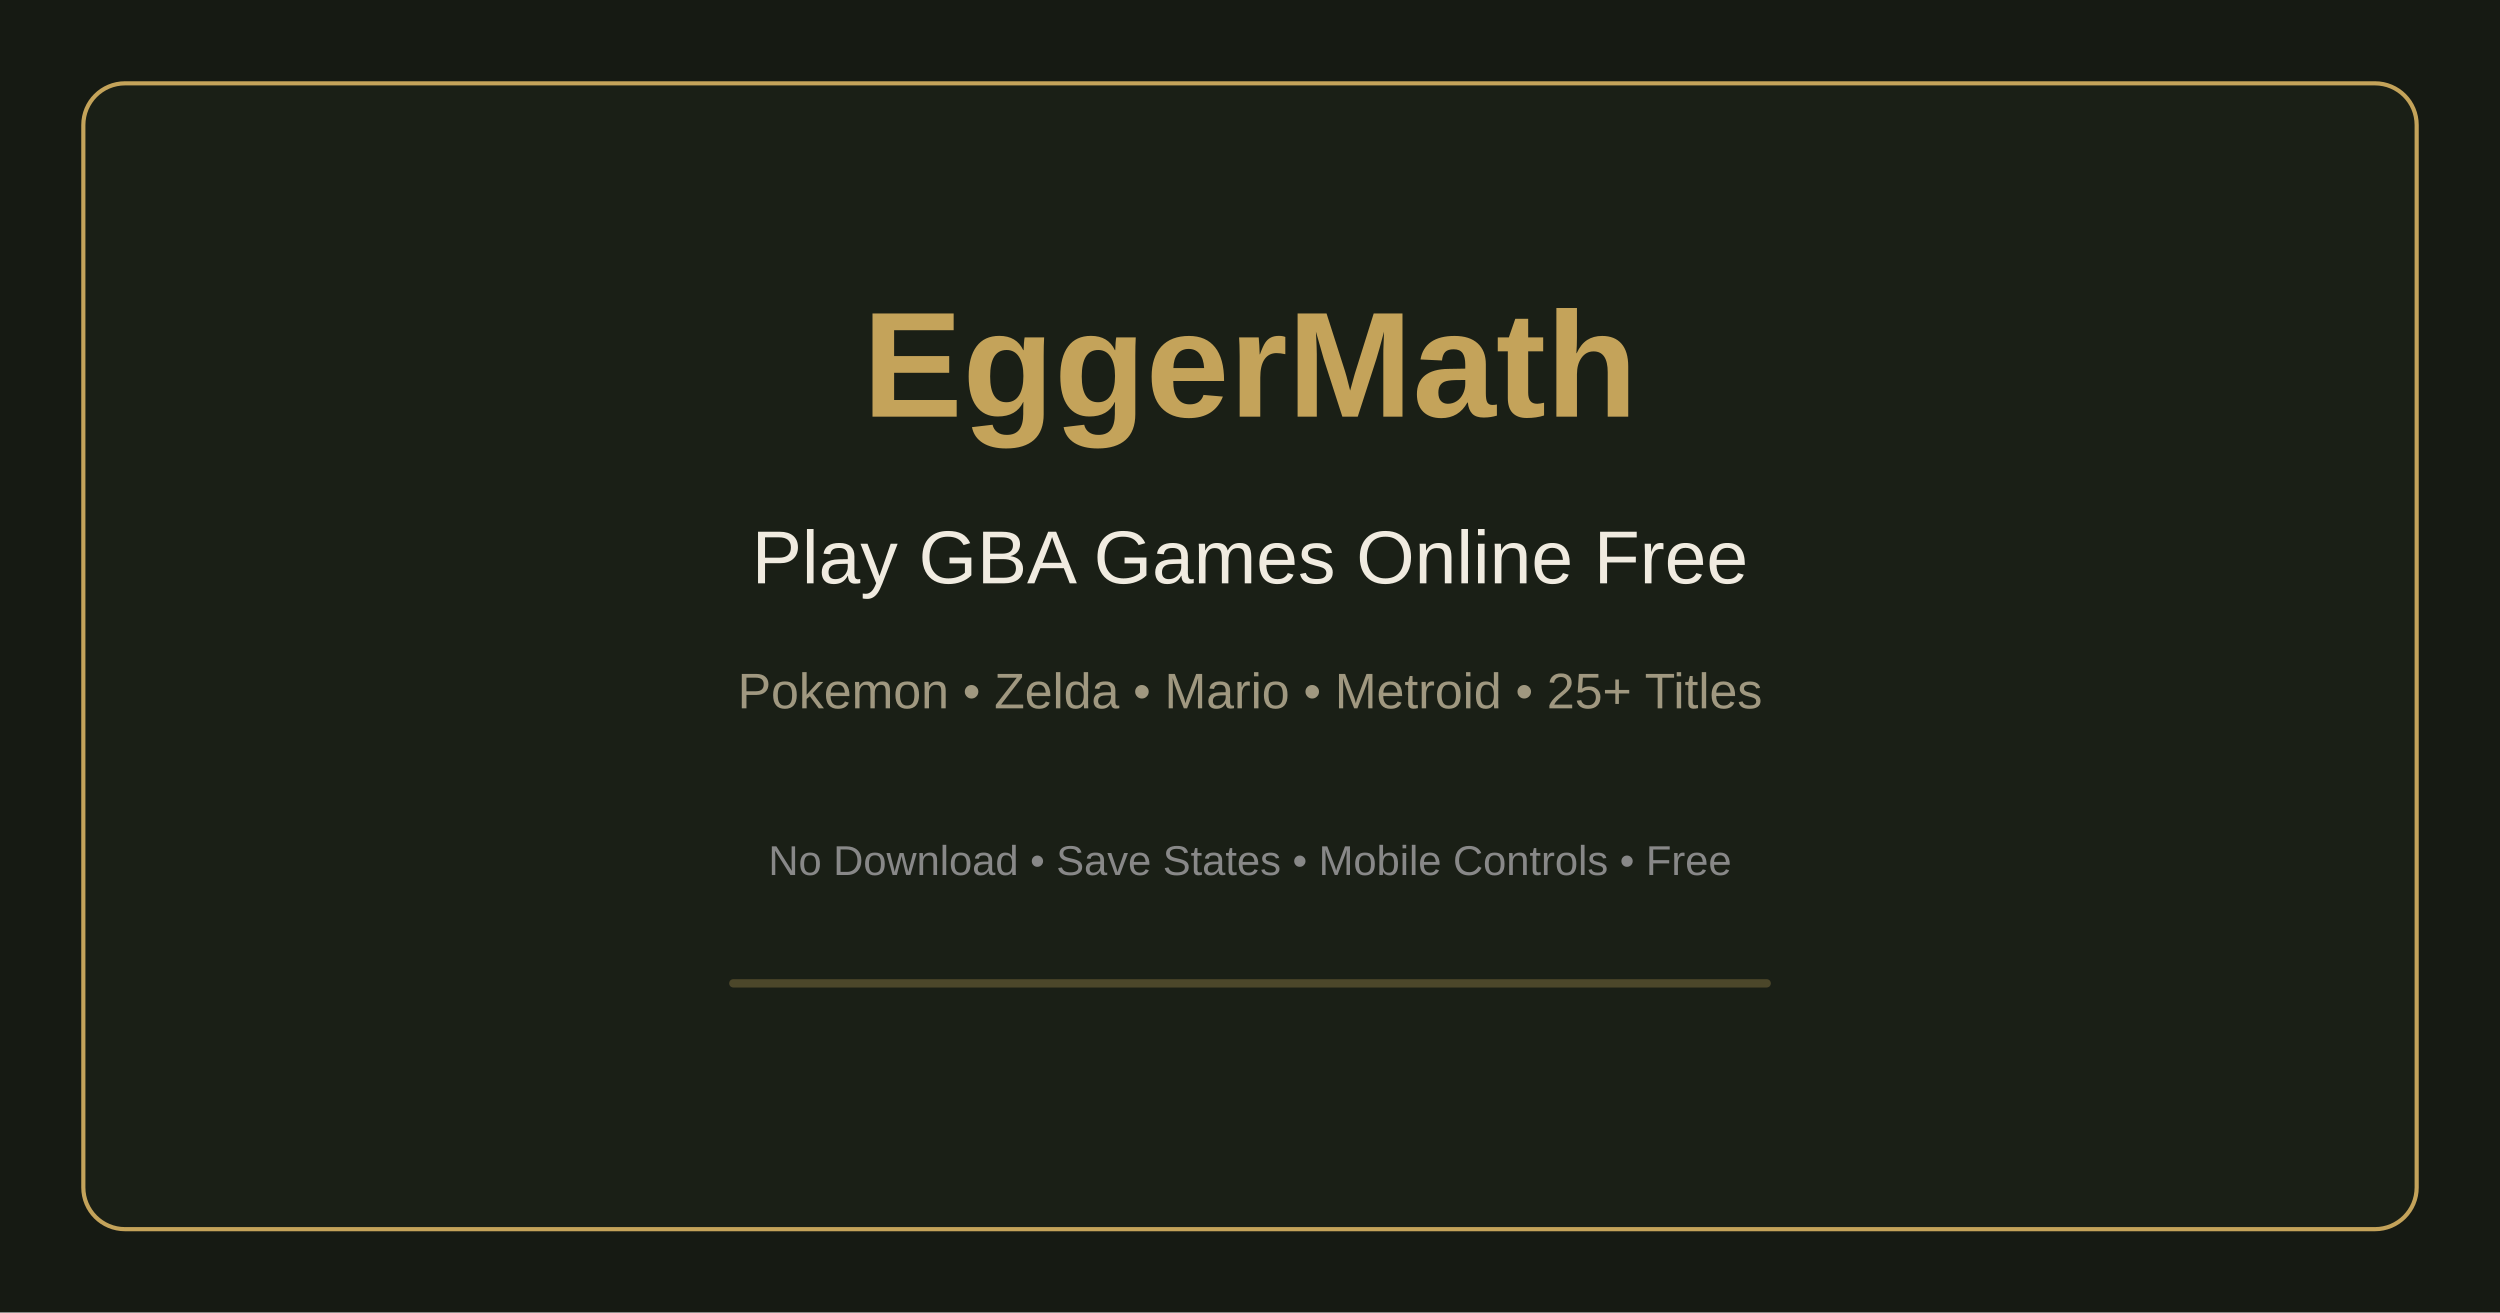
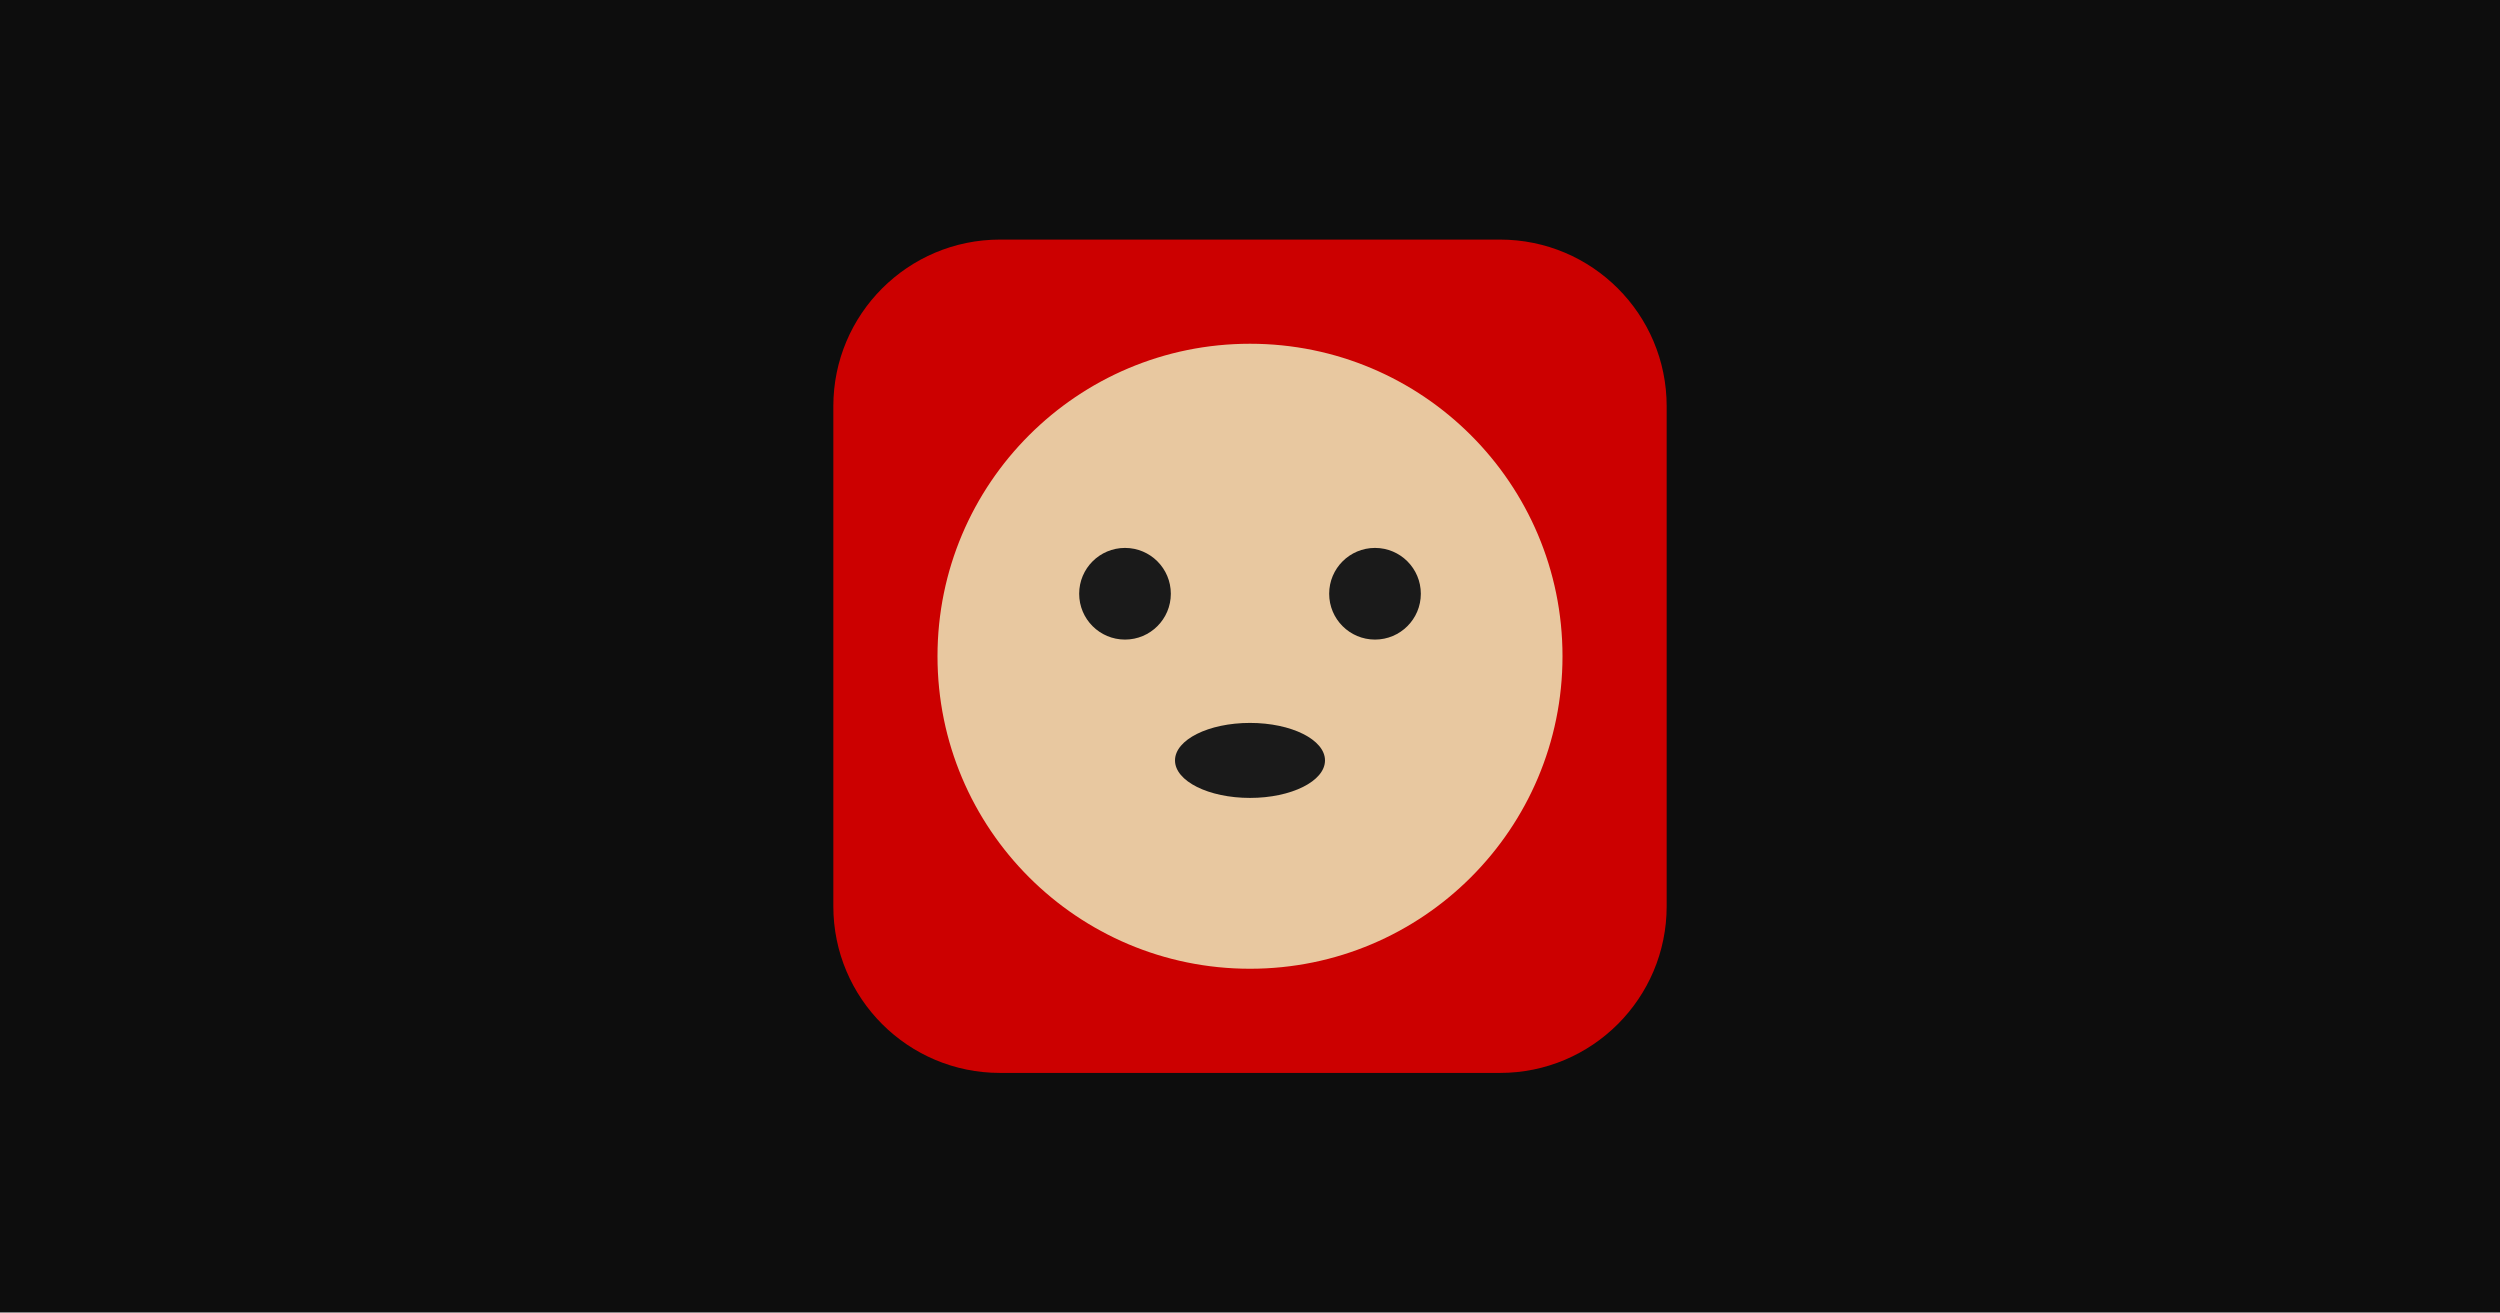
<svg xmlns="http://www.w3.org/2000/svg" width="1200" height="630" viewBox="0 0 1200 630">
-   <rect width="1200" height="630" fill="#161a13" />
-   <rect x="40" y="40" width="1120" height="550" rx="20" fill="#1a1f16" stroke="#c4a35a" stroke-width="2" />
-   <text x="600" y="200" text-anchor="middle" font-family="Arial,sans-serif" font-weight="bold" font-size="72" fill="#c4a35a">EggerMath</text>
-   <text x="600" y="280" text-anchor="middle" font-family="Arial,sans-serif" font-size="36" fill="#f0ebe0">Play GBA Games Online Free</text>
-   <text x="600" y="340" text-anchor="middle" font-family="Arial,sans-serif" font-size="24" fill="#a09880">Pokemon • Zelda • Mario • Metroid • 25+ Titles</text>
-   <text x="600" y="420" text-anchor="middle" font-family="Arial,sans-serif" font-size="20" fill="#888">No Download • Save States • Mobile Controls • Free</text>
-   <rect x="350" y="470" width="500" height="4" rx="2" fill="#c4a35a" opacity="0.3" />
+   <rect width="1200" height="630" fill="#0d0d0d" />
+   <g transform="translate(400,115)">
+     <rect width="400" height="400" rx="80" fill="#cc0000" />
+     <circle cx="200" cy="200" r="150" fill="#e8c8a0" />
+     <circle cx="140" cy="170" r="22" fill="#1a1a1a" />
+     <circle cx="260" cy="170" r="22" fill="#1a1a1a" />
+     <ellipse cx="200" cy="250" rx="36" ry="18" fill="#1a1a1a" />
+   </g>
</svg>
